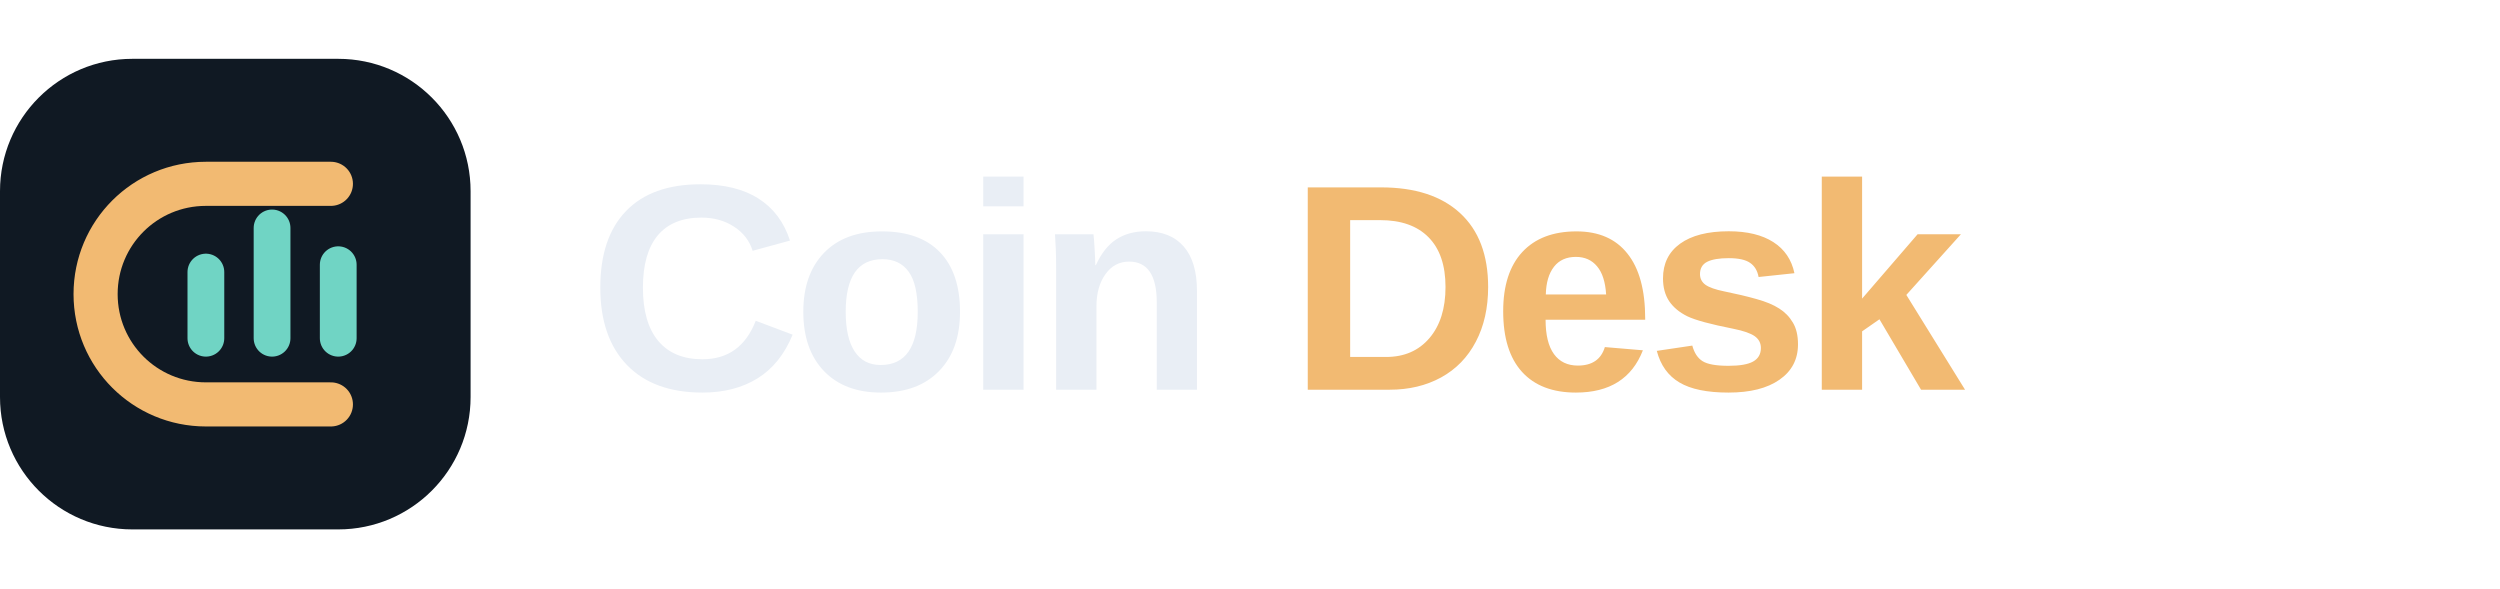
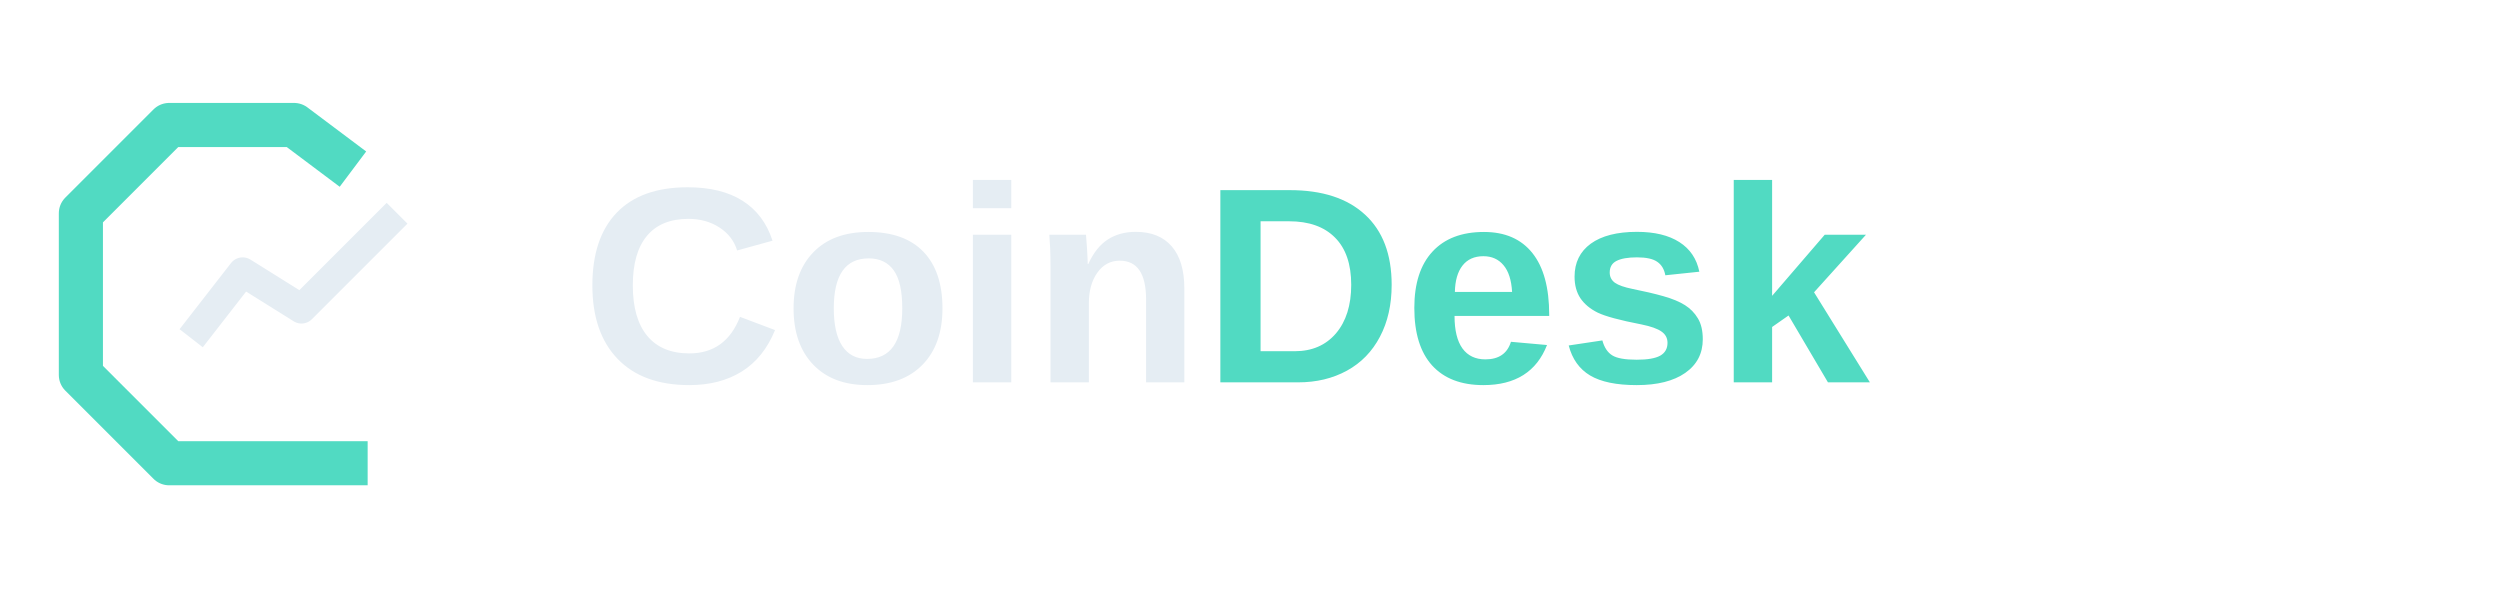
- <svg xmlns="http://www.w3.org/2000/svg" viewBox="0 0 340 80" fill="none">
+ <svg xmlns="http://www.w3.org/2000/svg" viewBox="0 0 340 80" role="img" aria-label="Coin Desk">
  <g transform="translate(0 8)">
-     <rect width="64" height="64" rx="18" fill="#101923" />
-     <path d="M45 17H28C19.7 17 13 23.7 13 32s6.7 15 15 15h17" stroke="#F2BA72" stroke-width="6" stroke-linecap="round" />
-     <path d="M28 29v9m9-15v15m9-10v10" stroke="#70D4C4" stroke-width="5" stroke-linecap="round" />
+     <path d="M48 15 40 9H23L11 21v22l12 12h27" fill="none" stroke="#51dac2" stroke-width="6" stroke-linejoin="round" />
+     <path d="m26 38 7-9 8 5 13-13" fill="none" stroke="#e5edf3" stroke-width="4" stroke-linejoin="round" />
  </g>
-   <text x="80" y="53" fill="#E9EEF5" font-size="40" font-family="Segoe UI,Arial,sans-serif" font-weight="650" letter-spacing="-1.2">Coin <tspan fill="#F2BA72">Desk</tspan>
+   <text x="79" y="52" font-family="Segoe UI,Arial,sans-serif" font-size="38" font-weight="600" fill="#e5edf3">Coin<tspan fill="#51dac2"> Desk</tspan>
  </text>
</svg>
